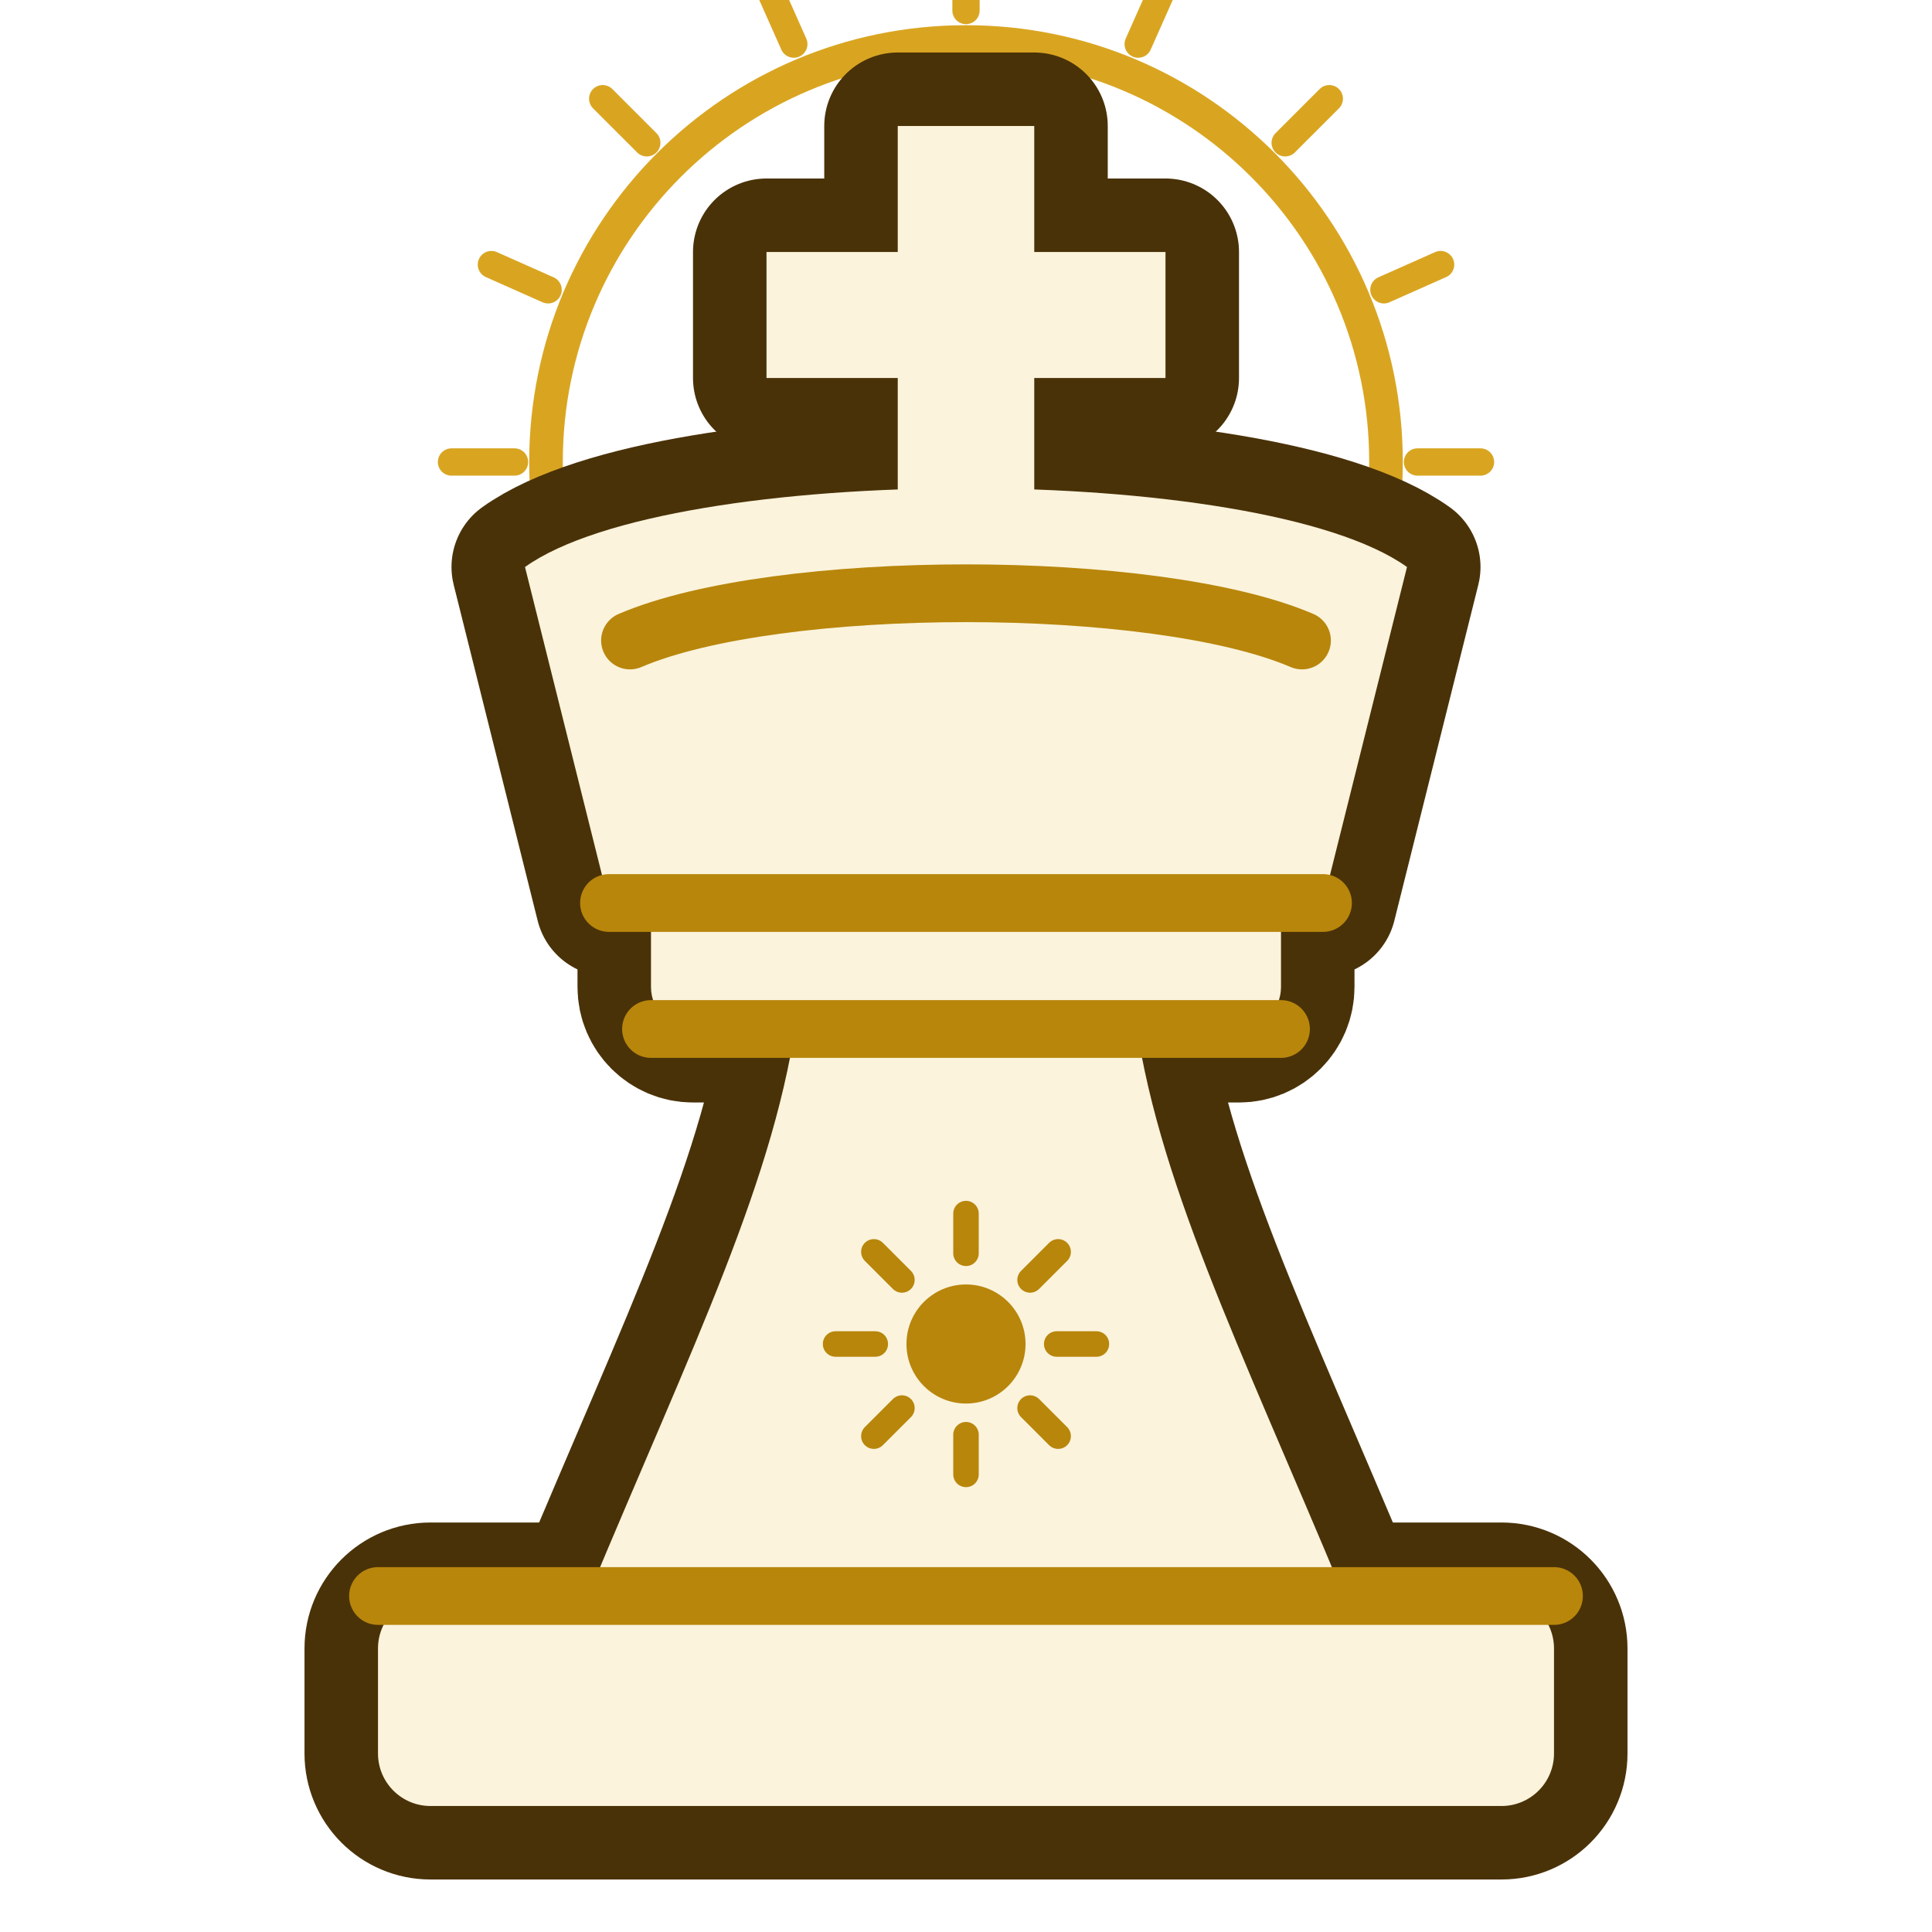
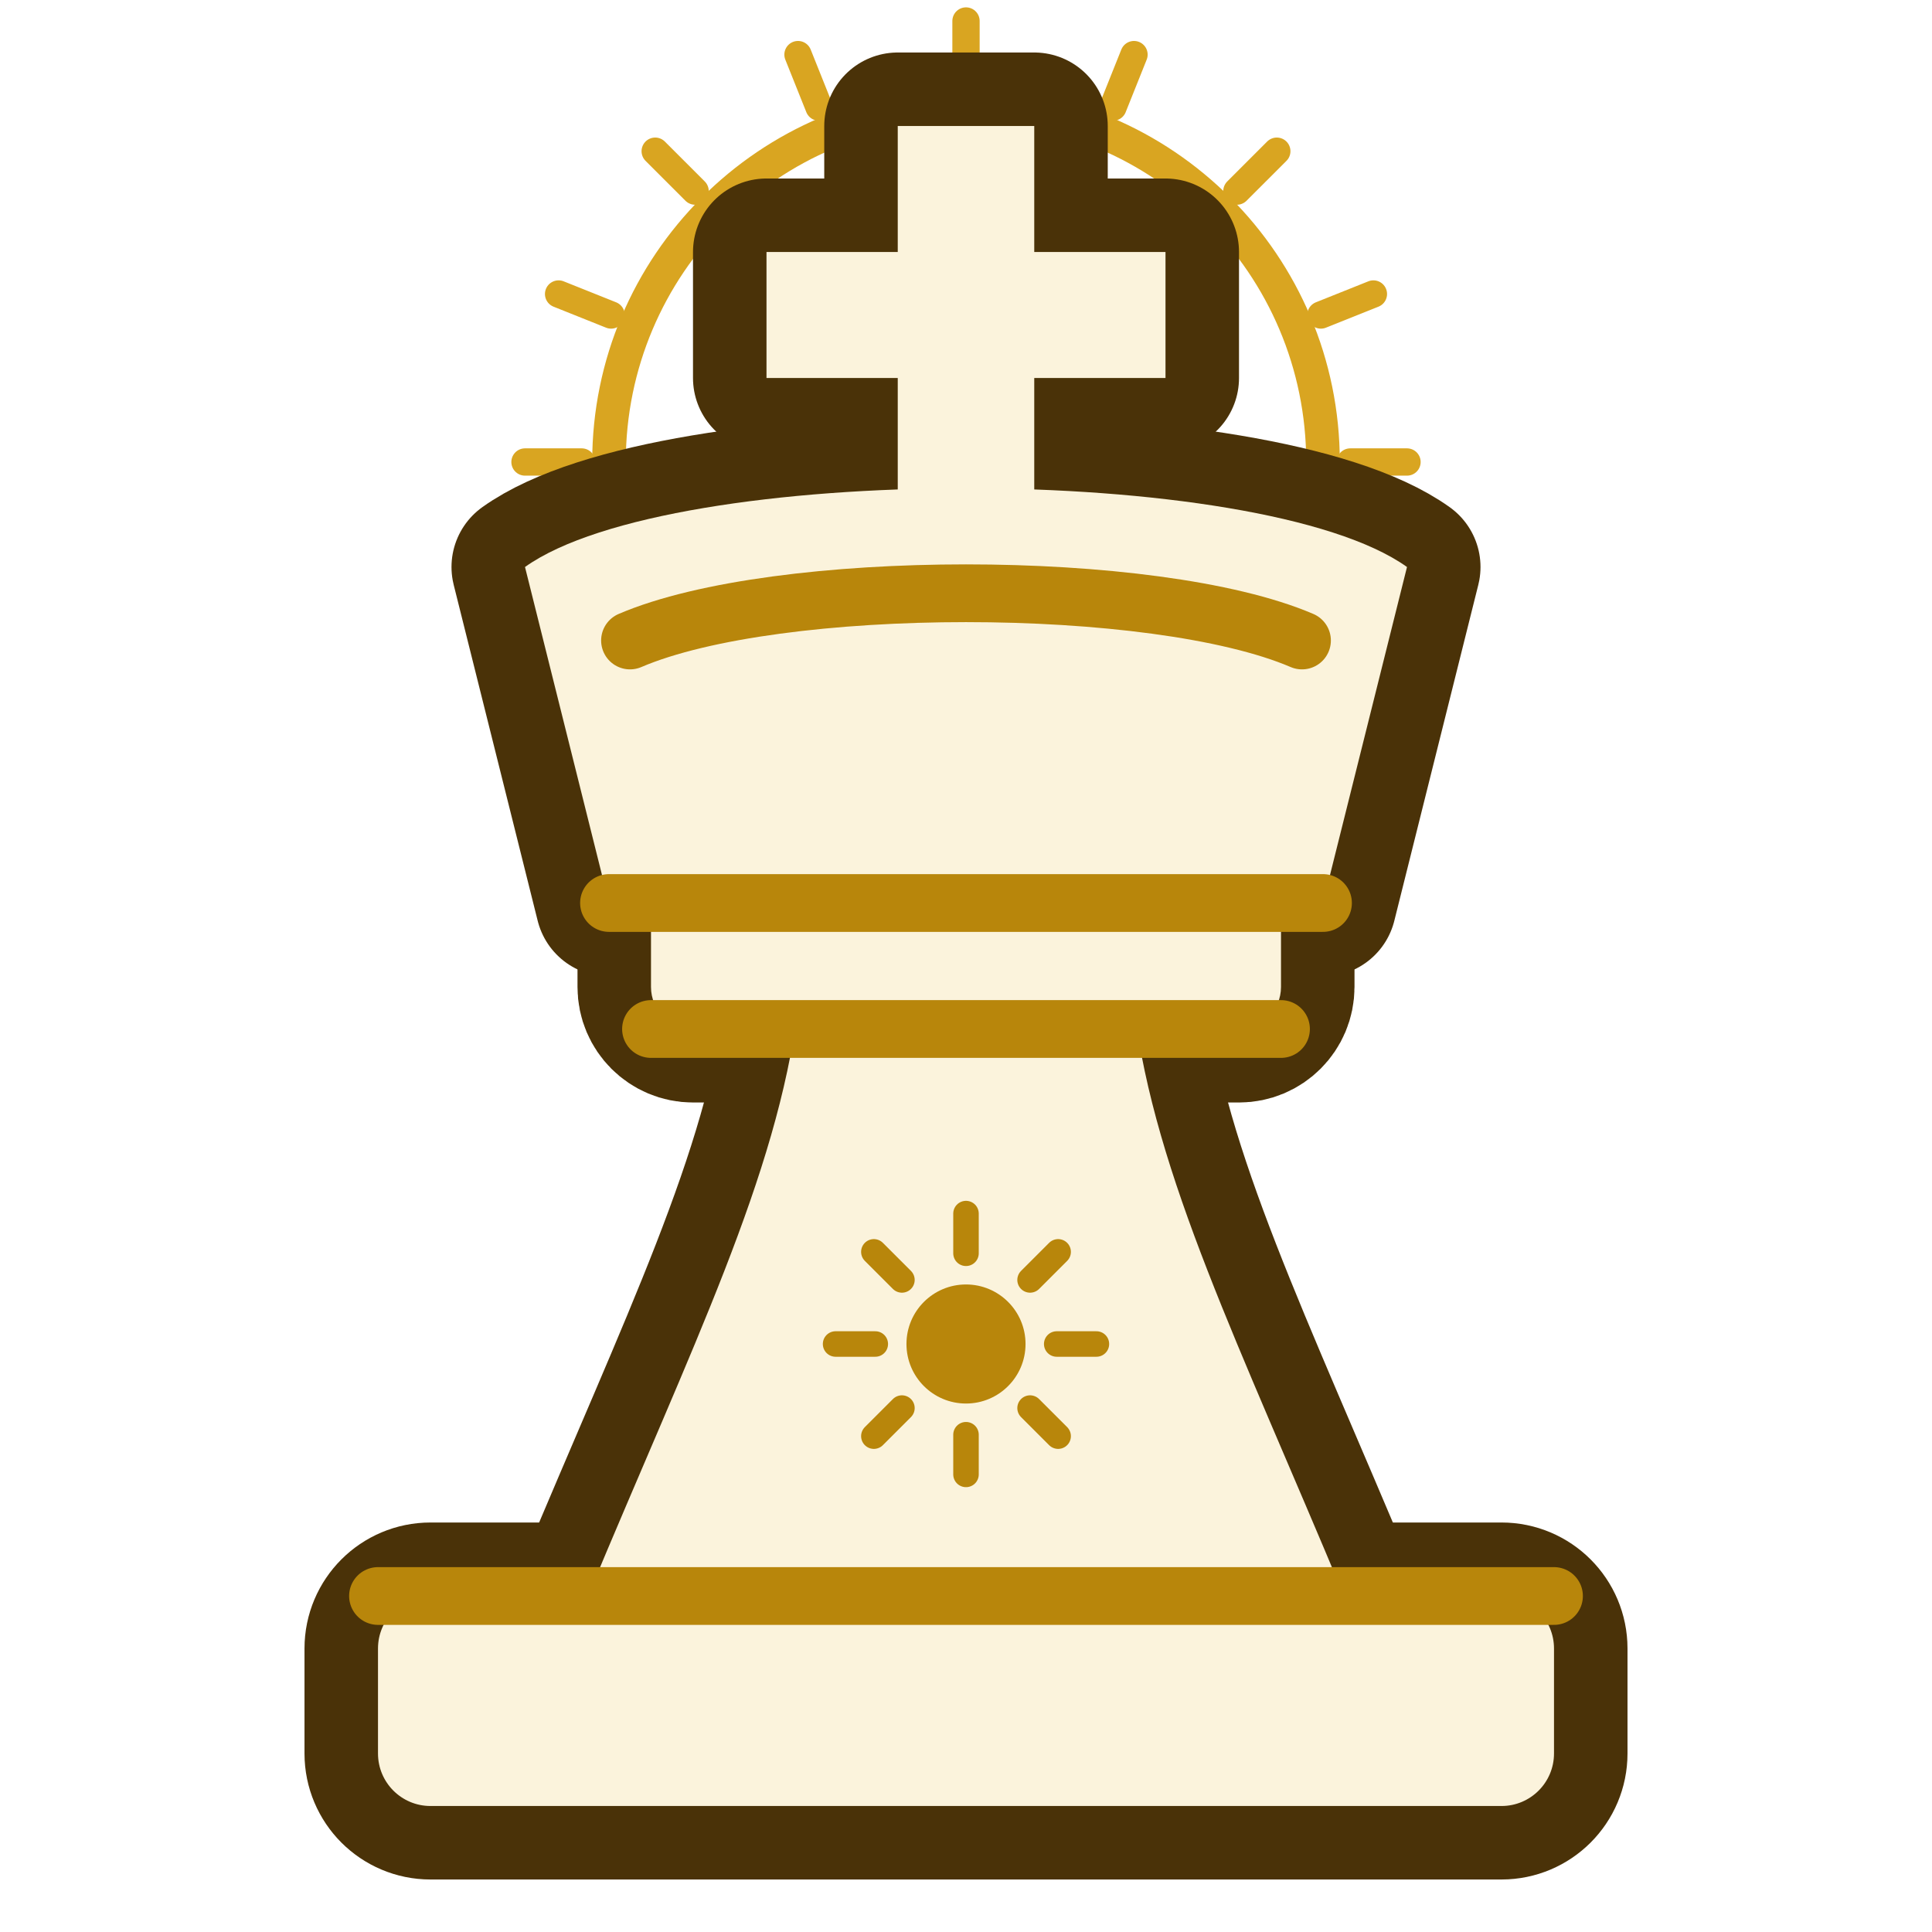
<svg xmlns="http://www.w3.org/2000/svg" viewBox="4 2 92 92">
  <defs>
    <clipPath id="howKc">
      <rect x="22" y="78" width="56" height="10" rx="2.5" />
      <path d="M32 78 C37 66 41 58 42 50 H58 C59 58 63 66 68 78 Z" />
      <rect x="35" y="44" width="30" height="7" rx="2" />
      <path d="M33 45 L29 29 C36 24 64 24 71 29 L67 45 Z" />
      <path d="M46.75 27 V20 H40.5 V14 H46.75 V8 H53.25 V14 H59.5 V20 H53.25 V27 Z" />
    </clipPath>
  </defs>
-   <circle cx="50" cy="24" r="20" fill="none" stroke="#d9a521" stroke-width="1.6" />
+   <circle cx="50" cy="24" r="17" fill="none" stroke="#d9a521" stroke-width="1.6" />
  <g stroke="#d9a521" stroke-width="1.3" stroke-linecap="round">
-     <path d="M28.5 24.0 L25.5 24.0" />
-     <path d="M30.1 15.8 L27.4 14.6" />
-     <path d="M34.8 8.8 L32.7 6.7" />
-     <path d="M41.8 4.1 L40.6 1.4" />
-     <path d="M50.0 2.5 L50.0 -0.5" />
-     <path d="M58.2 4.1 L59.4 1.4" />
-     <path d="M65.2 8.8 L67.3 6.7" />
-     <path d="M69.9 15.8 L72.6 14.6" />
-     <path d="M71.5 24.0 L74.5 24.0" />
+     <path d="M31.7 24.0 L29.0 24.0" />
+     <path d="M33.1 17.0 L30.6 16.0" />
+     <path d="M37.1 11.1 L35.2 9.2" />
+     <path d="M43.0 7.1 L42.0 4.6" />
+     <path d="M50.0 5.7 L50.0 3.0" />
+     <path d="M57.0 7.1 L58.0 4.6" />
+     <path d="M62.9 11.1 L64.8 9.2" />
+     <path d="M66.9 17.0 L69.4 16.0" />
+     <path d="M68.3 24.0 L71.0 24.0" />
  </g>
  <g fill="#4a3208" stroke="#4a3208" stroke-width="7.0" stroke-linejoin="round">
    <rect x="22" y="78" width="56" height="10" rx="2.5" />
    <path d="M32 78 C37 66 41 58 42 50 H58 C59 58 63 66 68 78 Z" />
    <rect x="35" y="44" width="30" height="7" rx="2" />
    <path d="M33 45 L29 29 C36 24 64 24 71 29 L67 45 Z" />
    <path d="M46.75 27 V20 H40.5 V14 H46.75 V8 H53.25 V14 H59.5 V20 H53.25 V27 Z" />
  </g>
  <g fill="#fbf3dc">
    <rect x="22" y="78" width="56" height="10" rx="2.5" />
    <path d="M32 78 C37 66 41 58 42 50 H58 C59 58 63 66 68 78 Z" />
    <rect x="35" y="44" width="30" height="7" rx="2" />
    <path d="M33 45 L29 29 C36 24 64 24 71 29 L67 45 Z" />
    <path d="M46.75 27 V20 H40.5 V14 H46.75 V8 H53.25 V14 H59.5 V20 H53.25 V27 Z" />
  </g>
  <g clip-path="url(#howKc)">
    <g transform="translate(50 66) scale(1.35) translate(-50 -83)">
      <g stroke="#b8860b" stroke-width="0.9" stroke-linecap="round">
        <path d="M53.20 83.00 L54.60 83.00" />
        <path d="M52.26 85.26 L53.25 86.25" />
        <path d="M50.00 86.20 L50.00 87.60" />
        <path d="M47.74 85.26 L46.75 86.25" />
        <path d="M46.80 83.00 L45.40 83.00" />
        <path d="M47.74 80.74 L46.75 79.75" />
        <path d="M50.00 79.80 L50.00 78.40" />
        <path d="M52.26 80.74 L53.25 79.75" />
      </g>
      <circle cx="50" cy="83" r="2.1" fill="#b8860b" />
    </g>
  </g>
  <g fill="none" stroke="#b8860b" stroke-width="2.75" stroke-linecap="round">
    <path d="M22 78 H78" />
    <path d="M35 51 H65" />
    <path d="M33 45 H67" />
    <path d="M34 32.5 C41 29.5 59 29.5 66 32.5" />
  </g>
</svg>
